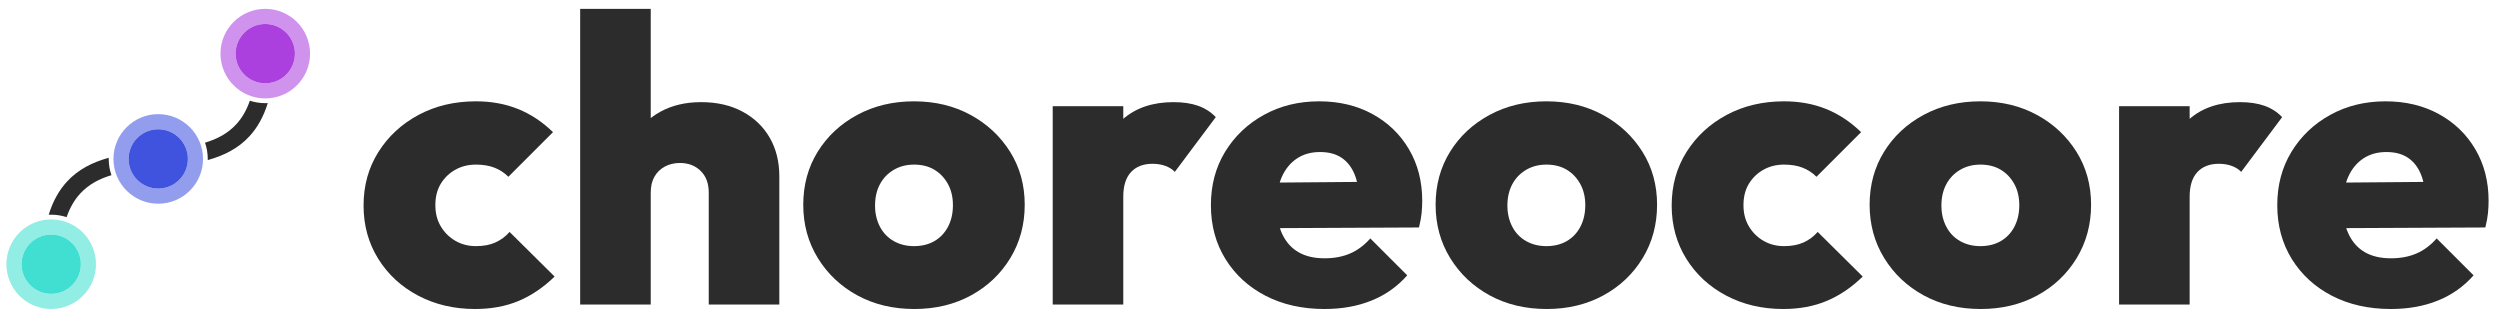
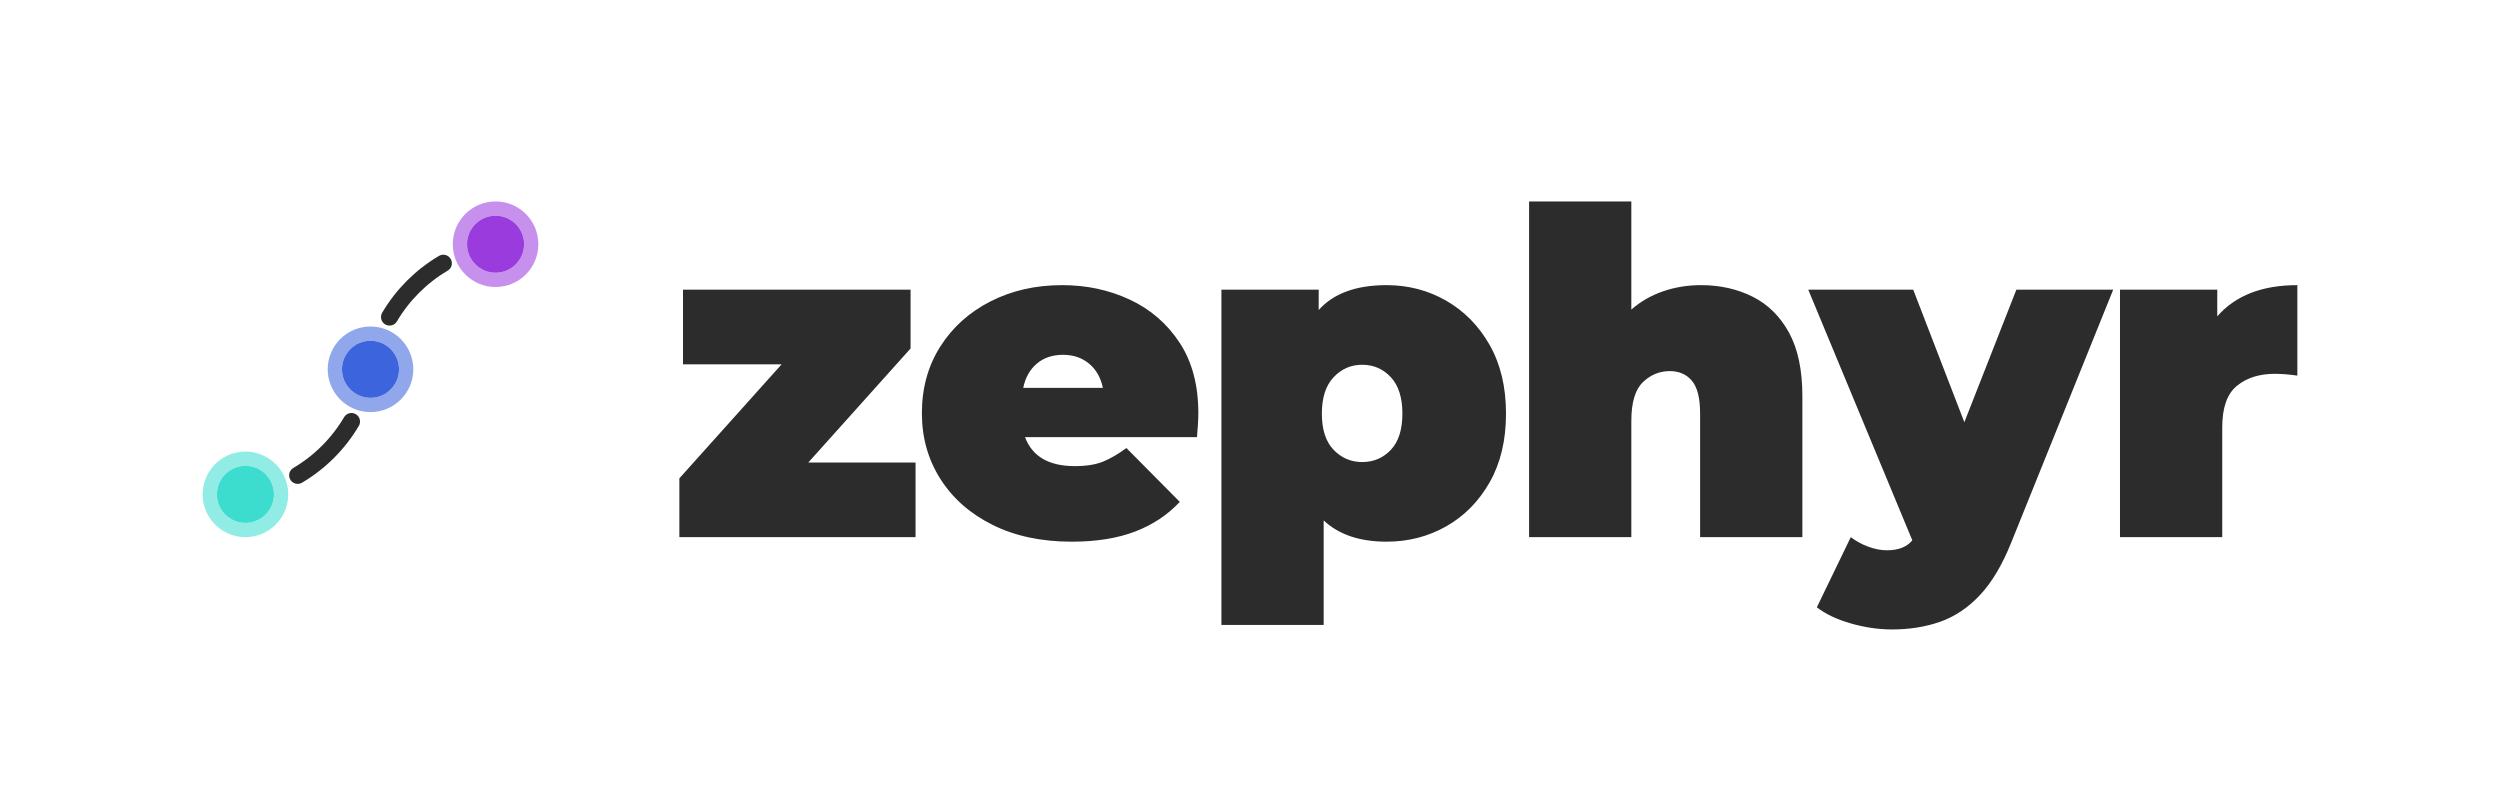
- <svg xmlns="http://www.w3.org/2000/svg" width="100%" height="100%" viewBox="0 0 15028 1942" version="1.1" xml:space="preserve" style="fill-rule:evenodd;clip-rule:evenodd;stroke-linejoin:round;stroke-miterlimit:2;">
-   <g transform="matrix(1,0,0,1,-7988.874,-3565.48)">
-     <g id="Logo_Duotone_Dark" transform="matrix(7.513501,0,0,0.970829,7988.874,3565.48)">
-       <rect x="0" y="0" width="2000" height="2000" style="fill:none;" />
-       <g transform="matrix(0.150058,0,0,1.161342,-5.545966,-177.3163)">
-         <path d="M1464.626,702.322C1441.64,776.99 1408.166,834.149 1367.649,878.489C1307.424,944.394 1230.207,982.374 1144.516,1006.17C1144.564,1004.119 1144.587,1002.062 1144.587,1000C1144.587,969.666 1139.46,940.519 1130.025,913.381C1194.058,894.277 1251.69,864.43 1297.456,814.347C1327.112,781.893 1351.296,741.066 1369.058,689.59C1394.93,698.069 1422.558,702.656 1451.249,702.656C1455.735,702.656 1460.195,702.544 1464.626,702.322ZM631.158,1086.619C567.126,1105.723 509.494,1135.57 463.728,1185.653C434.072,1218.107 409.887,1258.934 392.125,1310.41C366.254,1301.931 338.626,1297.344 309.935,1297.344C305.449,1297.344 300.989,1297.456 296.558,1297.678C319.544,1223.01 353.018,1165.851 393.535,1121.511C453.76,1055.606 530.977,1017.626 616.668,993.83C616.62,995.881 616.597,997.938 616.597,1000C616.597,1030.334 621.724,1059.481 631.158,1086.619Z" style="fill:rgb(44,44,44);" />
-         <g transform="matrix(1,0,0,1,-238.8161,-0)">
-           <g transform="matrix(0.807128,0,0,0.807128,-1510.712,50.67663)">
-             <circle cx="3965.637" cy="480.697" r="195.884" style="fill:rgb(171,64,223);" />
-           </g>
-           <g transform="matrix(0.807128,0,0,0.807128,-1510.712,50.67663)">
-             <path d="M3965.637,184.814C4128.94,184.814 4261.521,317.395 4261.521,480.697C4261.521,644 4128.94,776.581 3965.637,776.581C3802.335,776.581 3669.754,644 3669.754,480.697C3669.754,317.395 3802.335,184.814 3965.637,184.814ZM3965.637,284.814C3857.526,284.814 3769.754,372.586 3769.754,480.697C3769.754,588.809 3857.526,676.581 3965.637,676.581C4073.749,676.581 4161.521,588.809 4161.521,480.697C4161.521,372.586 4073.749,284.814 3965.637,284.814Z" style="fill:rgb(171,64,223);fill-opacity:0.57;" />
-           </g>
-         </g>
-         <g transform="matrix(1,0,0,1,-119.408,-0)">
-           <g transform="matrix(0.807128,0,0,0.807128,-2200.777,612.0157)">
-             <circle cx="3965.637" cy="480.697" r="195.884" style="fill:rgb(64,83,223);" />
-           </g>
-           <g transform="matrix(0.807128,0,0,0.807128,-2200.777,612.0157)">
-             <path d="M3965.637,184.814C4128.94,184.814 4261.521,317.395 4261.521,480.697C4261.521,644 4128.94,776.581 3965.637,776.581C3802.335,776.581 3669.754,644 3669.754,480.697C3669.754,317.395 3802.335,184.814 3965.637,184.814ZM3965.637,284.814C3857.526,284.814 3769.754,372.586 3769.754,480.697C3769.754,588.809 3857.526,676.581 3965.637,676.581C4073.749,676.581 4161.521,588.809 4161.521,480.697C4161.521,372.586 4073.749,284.814 3965.637,284.814Z" style="fill:rgb(64,83,223);fill-opacity:0.57;" />
-           </g>
-         </g>
-         <g>
-           <g transform="matrix(0.807128,0,0,0.807128,-2890.841,1173.355)">
-             <circle cx="3965.637" cy="480.697" r="195.884" style="fill:rgb(64,223,209);" />
-           </g>
-           <g transform="matrix(0.807128,0,0,0.807128,-2890.841,1173.355)">
-             <path d="M3965.637,184.814C4128.94,184.814 4261.521,317.395 4261.521,480.697C4261.521,644 4128.94,776.581 3965.637,776.581C3802.335,776.581 3669.754,644 3669.754,480.697C3669.754,317.395 3802.335,184.814 3965.637,184.814ZM3965.637,284.814C3857.526,284.814 3769.754,372.586 3769.754,480.697C3769.754,588.809 3857.526,676.581 3965.637,676.581C4073.749,676.581 4161.521,588.809 4161.521,480.697C4161.521,372.586 4073.749,284.814 3965.637,284.814Z" style="fill:rgb(64,223,209);fill-opacity:0.57;" />
-           </g>
-         </g>
-       </g>
-       <g transform="matrix(0.100892,0,0,0.780827,-484.9793,86.64623)">
-         <path d="M8574.445,2339.356C8407.189,2339.356 8256.552,2303.975 8122.533,2233.212C7988.514,2162.45 7882.907,2064.885 7805.712,1940.515C7728.517,1816.145 7689.919,1675.694 7689.919,1519.159C7689.919,1360.481 7729.053,1218.957 7807.32,1094.587C7885.587,970.218 7991.73,872.116 8125.749,800.282C8259.768,728.448 8411.477,692.53 8580.877,692.53C8703.103,692.53 8814.607,712.901 8915.389,753.643C9016.171,794.385 9108.376,855.498 9192.004,936.981L8838.194,1290.791C8806.029,1258.627 8769.04,1234.503 8727.226,1218.421C8685.412,1202.339 8636.629,1194.297 8580.877,1194.297C8520.837,1194.297 8466.693,1207.699 8418.446,1234.503C8370.2,1261.307 8331.602,1298.296 8302.654,1345.471C8273.706,1392.646 8259.232,1449.47 8259.232,1515.943C8259.232,1580.272 8273.706,1636.56 8302.654,1684.807C8331.602,1733.054 8370.2,1771.115 8418.446,1798.991C8466.693,1826.867 8520.837,1840.805 8580.877,1840.805C8640.918,1840.805 8692.381,1831.156 8735.267,1811.857C8778.153,1792.558 8815.679,1764.682 8847.843,1728.229L9204.87,2082.039C9116.953,2167.811 9022.068,2232.14 8920.213,2275.026C8818.359,2317.912 8703.103,2339.356 8574.445,2339.356Z" style="fill:rgb(44,44,44);fill-rule:nonzero;" />
-         <path d="M10427.123,2303.975L10427.123,1416.233C10427.123,1343.327 10405.68,1285.966 10362.794,1244.153C10319.908,1202.339 10265.228,1181.432 10198.754,1181.432C10153.724,1181.432 10113.518,1191.081 10078.137,1210.38C10042.756,1229.678 10015.416,1256.482 9996.118,1290.791C9976.819,1325.1 9967.17,1366.914 9967.17,1416.233L9748.451,1313.306C9748.451,1186.792 9774.718,1077.969 9827.254,986.836C9879.789,895.703 9952.16,824.941 10044.365,774.55C10136.57,724.159 10243.785,698.963 10366.01,698.963C10492.524,698.963 10602.42,724.159 10695.697,774.55C10788.974,824.941 10860.808,894.095 10911.199,982.011C10961.59,1069.928 10986.786,1171.782 10986.786,1287.575L10986.786,2303.975L10427.123,2303.975ZM9407.506,2303.975L9407.506,-40.821L9967.17,-40.821L9967.17,2303.975L9407.506,2303.975Z" style="fill:rgb(44,44,44);fill-rule:nonzero;" />
-         <path d="M12057.866,2339.356C11888.466,2339.356 11737.828,2303.438 11605.954,2231.604C11474.079,2159.77 11369.544,2061.132 11292.349,1935.69C11215.154,1810.249 11176.557,1669.261 11176.557,1512.727C11176.557,1356.192 11214.618,1216.277 11290.741,1092.979C11366.864,969.682 11471.399,872.116 11604.345,800.282C11737.292,728.448 11887.393,692.53 12054.649,692.53C12221.905,692.53 12371.47,728.448 12503.345,800.282C12635.219,872.116 12739.754,969.682 12816.949,1092.979C12894.144,1216.277 12932.741,1356.192 12932.741,1512.727C12932.741,1669.261 12894.68,1810.249 12818.557,1935.69C12742.434,2061.132 12638.436,2159.77 12506.561,2231.604C12374.686,2303.438 12225.121,2339.356 12057.866,2339.356ZM12054.649,1840.805C12116.834,1840.805 12170.978,1827.403 12217.08,1800.599C12263.183,1773.795 12299.1,1735.734 12324.831,1686.415C12350.563,1637.096 12363.429,1580.272 12363.429,1515.943C12363.429,1451.614 12350.027,1395.326 12323.223,1347.079C12296.419,1298.832 12260.502,1261.307 12215.472,1234.503C12170.441,1207.699 12116.834,1194.297 12054.649,1194.297C11994.609,1194.297 11941.001,1208.235 11893.826,1236.111C11846.652,1263.987 11810.199,1302.049 11784.467,1350.296C11758.735,1398.542 11745.869,1454.83 11745.869,1519.159C11745.869,1581.344 11758.735,1637.096 11784.467,1686.415C11810.199,1735.734 11846.652,1773.795 11893.826,1800.599C11941.001,1827.403 11994.609,1840.805 12054.649,1840.805Z" style="fill:rgb(44,44,44);fill-rule:nonzero;" />
-         <path d="M13154.677,2303.975L13154.677,731.128L13714.34,731.128L13714.34,2303.975L13154.677,2303.975ZM13714.34,1448.397L13463.456,1236.111C13525.641,1058.134 13608.197,924.115 13711.124,834.054C13814.05,743.994 13948.069,698.963 14113.18,698.963C14188.231,698.963 14253.096,708.613 14307.776,727.911C14362.456,747.21 14409.094,777.23 14447.692,817.972L14122.83,1252.194C14105.675,1232.895 14081.552,1217.349 14050.46,1205.555C14019.367,1193.761 13984.522,1187.865 13945.925,1187.865C13873.018,1187.865 13816.194,1209.844 13775.453,1253.802C13734.711,1297.76 13714.34,1362.625 13714.34,1448.397Z" style="fill:rgb(44,44,44);fill-rule:nonzero;" />
-         <path d="M15309.702,2339.356C15133.869,2339.356 14978.407,2304.511 14843.316,2234.821C14708.225,2165.131 14602.082,2068.101 14524.887,1943.732C14447.692,1819.362 14409.094,1676.766 14409.094,1515.943C14409.094,1357.265 14446.62,1216.277 14521.67,1092.979C14596.721,969.682 14699.111,872.116 14828.842,800.282C14958.572,728.448 15104.921,692.53 15267.888,692.53C15426.566,692.53 15567.554,726.303 15690.852,793.849C15814.149,861.394 15910.643,954.672 15980.333,1073.68C16050.023,1192.689 16084.867,1328.316 16084.867,1480.562C16084.867,1512.727 16083.259,1545.427 16080.043,1578.664C16076.826,1611.901 16069.857,1649.962 16059.136,1692.848L14672.844,1699.281L14672.844,1339.038L15837.2,1329.389L15586.317,1486.995C15584.173,1399.078 15571.307,1326.708 15547.719,1269.884C15524.132,1213.06 15489.823,1169.638 15444.793,1139.618C15399.763,1109.597 15342.938,1094.587 15274.321,1094.587C15203.559,1094.587 15142.446,1111.742 15090.983,1146.051C15039.52,1180.359 14999.85,1228.606 14971.974,1290.791C14944.098,1352.976 14930.16,1428.027 14930.16,1515.943C14930.16,1606.004 14945.17,1682.663 14975.19,1745.92C15005.211,1809.176 15048.097,1856.887 15103.849,1889.052C15159.601,1921.216 15228.218,1937.299 15309.702,1937.299C15386.897,1937.299 15454.978,1924.433 15513.947,1898.701C15572.915,1872.97 15625.987,1833.3 15673.161,1779.692L15965.859,2072.39C15888.664,2160.306 15794.85,2226.78 15684.419,2271.81C15573.987,2316.84 15449.081,2339.356 15309.702,2339.356Z" style="fill:rgb(44,44,44);fill-rule:nonzero;" />
-         <path d="M17072.319,2339.356C16902.919,2339.356 16752.282,2303.438 16620.407,2231.604C16488.533,2159.77 16383.998,2061.132 16306.803,1935.69C16229.608,1810.249 16191.01,1669.261 16191.01,1512.727C16191.01,1356.192 16229.072,1216.277 16305.195,1092.979C16381.317,969.682 16485.852,872.116 16618.799,800.282C16751.746,728.448 16901.847,692.53 17069.103,692.53C17236.358,692.53 17385.924,728.448 17517.798,800.282C17649.673,872.116 17754.208,969.682 17831.403,1092.979C17908.598,1216.277 17947.195,1356.192 17947.195,1512.727C17947.195,1669.261 17909.134,1810.249 17833.011,1935.69C17756.888,2061.132 17652.889,2159.77 17521.015,2231.604C17389.14,2303.438 17239.575,2339.356 17072.319,2339.356ZM17069.103,1840.805C17131.288,1840.805 17185.431,1827.403 17231.534,1800.599C17277.636,1773.795 17313.553,1735.734 17339.285,1686.415C17365.017,1637.096 17377.882,1580.272 17377.882,1515.943C17377.882,1451.614 17364.481,1395.326 17337.677,1347.079C17310.873,1298.832 17274.956,1261.307 17229.926,1234.503C17184.895,1207.699 17131.288,1194.297 17069.103,1194.297C17009.062,1194.297 16955.455,1208.235 16908.28,1236.111C16861.105,1263.987 16824.652,1302.049 16798.921,1350.296C16773.189,1398.542 16760.323,1454.83 16760.323,1519.159C16760.323,1581.344 16773.189,1637.096 16798.921,1686.415C16824.652,1735.734 16861.105,1773.795 16908.28,1800.599C16955.455,1827.403 17009.062,1840.805 17069.103,1840.805Z" style="fill:rgb(44,44,44);fill-rule:nonzero;" />
-         <path d="M18947.513,2339.356C18780.257,2339.356 18629.62,2303.975 18495.601,2233.212C18361.582,2162.45 18255.975,2064.885 18178.78,1940.515C18101.585,1816.145 18062.987,1675.694 18062.987,1519.159C18062.987,1360.481 18102.121,1218.957 18180.388,1094.587C18258.655,970.218 18364.798,872.116 18498.817,800.282C18632.836,728.448 18784.546,692.53 18953.946,692.53C19076.171,692.53 19187.675,712.901 19288.457,753.643C19389.239,794.385 19481.444,855.498 19565.072,936.981L19211.262,1290.791C19179.097,1258.627 19142.108,1234.503 19100.294,1218.421C19058.48,1202.339 19009.697,1194.297 18953.946,1194.297C18893.905,1194.297 18839.761,1207.699 18791.515,1234.503C18743.268,1261.307 18704.67,1298.296 18675.722,1345.471C18646.774,1392.646 18632.3,1449.47 18632.3,1515.943C18632.3,1580.272 18646.774,1636.56 18675.722,1684.807C18704.67,1733.054 18743.268,1771.115 18791.515,1798.991C18839.761,1826.867 18893.905,1840.805 18953.946,1840.805C19013.986,1840.805 19065.449,1831.156 19108.335,1811.857C19151.221,1792.558 19188.747,1764.682 19220.911,1728.229L19577.938,2082.039C19490.021,2167.811 19395.136,2232.14 19293.282,2275.026C19191.427,2317.912 19076.171,2339.356 18947.513,2339.356Z" style="fill:rgb(44,44,44);fill-rule:nonzero;" />
-         <path d="M20513.926,2339.356C20344.526,2339.356 20193.889,2303.438 20062.014,2231.604C19930.14,2159.77 19825.605,2061.132 19748.41,1935.69C19671.215,1810.249 19632.618,1669.261 19632.618,1512.727C19632.618,1356.192 19670.679,1216.277 19746.802,1092.979C19822.925,969.682 19927.459,872.116 20060.406,800.282C20193.353,728.448 20343.454,692.53 20510.71,692.53C20677.966,692.53 20827.531,728.448 20959.405,800.282C21091.28,872.116 21195.815,969.682 21273.01,1092.979C21350.205,1216.277 21388.802,1356.192 21388.802,1512.727C21388.802,1669.261 21350.741,1810.249 21274.618,1935.69C21198.495,2061.132 21094.496,2159.77 20962.622,2231.604C20830.747,2303.438 20681.182,2339.356 20513.926,2339.356ZM20510.71,1840.805C20572.895,1840.805 20627.038,1827.403 20673.141,1800.599C20719.243,1773.795 20755.16,1735.734 20780.892,1686.415C20806.624,1637.096 20819.49,1580.272 20819.49,1515.943C20819.49,1451.614 20806.088,1395.326 20779.284,1347.079C20752.48,1298.832 20716.563,1261.307 20671.533,1234.503C20626.502,1207.699 20572.895,1194.297 20510.71,1194.297C20450.669,1194.297 20397.062,1208.235 20349.887,1236.111C20302.712,1263.987 20266.259,1302.049 20240.528,1350.296C20214.796,1398.542 20201.93,1454.83 20201.93,1519.159C20201.93,1581.344 20214.796,1637.096 20240.528,1686.415C20266.259,1735.734 20302.712,1773.795 20349.887,1800.599C20397.062,1827.403 20450.669,1840.805 20510.71,1840.805Z" style="fill:rgb(44,44,44);fill-rule:nonzero;" />
-         <path d="M21610.738,2303.975L21610.738,731.128L22170.401,731.128L22170.401,2303.975L21610.738,2303.975ZM22170.401,1448.397L21919.517,1236.111C21981.702,1058.134 22064.258,924.115 22167.184,834.054C22270.111,743.994 22404.13,698.963 22569.241,698.963C22644.292,698.963 22709.157,708.613 22763.837,727.911C22818.516,747.21 22865.155,777.23 22903.753,817.972L22578.891,1252.194C22561.736,1232.895 22537.613,1217.349 22506.52,1205.555C22475.428,1193.761 22440.583,1187.865 22401.986,1187.865C22329.079,1187.865 22272.255,1209.844 22231.513,1253.802C22190.772,1297.76 22170.401,1362.625 22170.401,1448.397Z" style="fill:rgb(44,44,44);fill-rule:nonzero;" />
-         <path d="M23765.763,2339.356C23589.93,2339.356 23434.468,2304.511 23299.377,2234.821C23164.285,2165.131 23058.142,2068.101 22980.947,1943.732C22903.753,1819.362 22865.155,1676.766 22865.155,1515.943C22865.155,1357.265 22902.68,1216.277 22977.731,1092.979C23052.782,969.682 23155.172,872.116 23284.902,800.282C23414.633,728.448 23560.982,692.53 23723.949,692.53C23882.627,692.53 24023.615,726.303 24146.912,793.849C24270.21,861.394 24366.704,954.672 24436.393,1073.68C24506.083,1192.689 24540.928,1328.316 24540.928,1480.562C24540.928,1512.727 24539.32,1545.427 24536.104,1578.664C24532.887,1611.901 24525.918,1649.962 24515.197,1692.848L23128.904,1699.281L23128.904,1339.038L24293.261,1329.389L24042.378,1486.995C24040.233,1399.078 24027.368,1326.708 24003.78,1269.884C23980.193,1213.06 23945.884,1169.638 23900.854,1139.618C23855.823,1109.597 23798.999,1094.587 23730.382,1094.587C23659.619,1094.587 23598.507,1111.742 23547.044,1146.051C23495.58,1180.359 23455.911,1228.606 23428.035,1290.791C23400.159,1352.976 23386.221,1428.027 23386.221,1515.943C23386.221,1606.004 23401.231,1682.663 23431.251,1745.92C23461.271,1809.176 23504.157,1856.887 23559.909,1889.052C23615.661,1921.216 23684.279,1937.299 23765.763,1937.299C23842.957,1937.299 23911.039,1924.433 23970.007,1898.701C24028.976,1872.97 24082.047,1833.3 24129.222,1779.692L24421.919,2072.39C24344.724,2160.306 24250.911,2226.78 24140.48,2271.81C24030.048,2316.84 23905.142,2339.356 23765.763,2339.356Z" style="fill:rgb(44,44,44);fill-rule:nonzero;" />
-       </g>
-     </g>
+ <svg xmlns="http://www.w3.org/2000/svg" viewBox="0 0 892.73 286.19" width="893" height="286">
+   <g transform="translate(87.296,87.296) scale(1.0197)">
+     <path d="M18.320,81.002A53.398,53.398 0 0,0 37.161,62.161" fill="none" stroke="#2C2C2C" stroke-width="6.0" stroke-linecap="round" />
+     <path d="M50.520,25.520A53.398,53.398 0 0,1 69.361,6.679" fill="none" stroke="#2C2C2C" stroke-width="6.0" stroke-linecap="round" />
+     <path d="M-15.000,87.681a15.0,15.0 0 1,0 30.0,0a15.0,15.0 0 1,0 -30.0,0zM-10.000,87.681a10.0,10.0 0 1,1 20.0,0a10.0,10.0 0 1,1 -20.0,0z" fill="#3CDDCF" fill-opacity="0.57" fill-rule="evenodd" />
+     <circle cx="0.000" cy="87.681" r="10.0" fill="#3CDDCF" />
+     <path d="M28.841,43.841a15.0,15.0 0 1,0 30.0,0a15.0,15.0 0 1,0 -30.0,0zM33.841,43.841a10.0,10.0 0 1,1 20.0,0a10.0,10.0 0 1,1 -20.0,0z" fill="#3C64DD" fill-opacity="0.57" fill-rule="evenodd" />
+     <circle cx="43.841" cy="43.841" r="10.0" fill="#3C64DD" />
+     <path d="M72.681,0.000a15.0,15.0 0 1,0 30.0,0a15.0,15.0 0 1,0 -30.0,0zM77.681,0.000a10.0,10.0 0 1,1 20.0,0a10.0,10.0 0 1,1 -20.0,0z" fill="#9A3CDD" fill-opacity="0.57" fill-rule="evenodd" />
+     <circle cx="87.681" cy="0.000" r="10.0" fill="#9A3CDD" />
  </g>
+   <path d="M30 0V-130L256 -382H38V-547H541V-417L315 -165H552V0Z M897.0 10Q797.0 10 722.5 -27.0Q648.0 -64 607.0 -128.5Q566.0 -193 566.0 -274Q566.0 -357 606.5 -421.0Q647.0 -485 717.5 -521.0Q788.0 -557 876.0 -557Q957.0 -557 1025.5 -525.0Q1094.0 -493 1135.5 -430.0Q1177.0 -367 1177.0 -274Q1177.0 -262 1176.0 -247.5Q1175.0 -233 1174.0 -221H794.0Q818.0 -157 904.0 -157Q942.0 -157 966.5 -167.0Q991.0 -177 1018.0 -197L1136.0 -78Q1096.0 -35 1037.5 -12.5Q979.0 10 897.0 10ZM790.0 -330H966.0Q959.0 -364 935.5 -383.5Q912.0 -403 878.0 -403Q843.0 -403 820.0 -383.5Q797.0 -364 790.0 -330Z M1593.0 10Q1504.0 10 1454.0 -37V194H1228.0V-547H1443.0V-502Q1492.0 -557 1593.0 -557Q1665.0 -557 1725.0 -522.5Q1785.0 -488 1821.0 -424.5Q1857.0 -361 1857.0 -273Q1857.0 -185 1821.0 -121.5Q1785.0 -58 1725.0 -24.0Q1665.0 10 1593.0 10ZM1539.0 -166Q1577.0 -166 1602.5 -193.0Q1628.0 -220 1628.0 -273Q1628.0 -326 1602.5 -353.5Q1577.0 -381 1539.0 -381Q1502.0 -381 1476.0 -353.5Q1450.0 -326 1450.0 -273Q1450.0 -220 1476.0 -193.0Q1502.0 -166 1539.0 -166Z M1908.0 0V-742H2134.0V-503Q2165.0 -530 2204.5 -543.5Q2244.0 -557 2288.0 -557Q2351.0 -557 2402.0 -531.5Q2453.0 -506 2482.5 -452.0Q2512.0 -398 2512.0 -312V0H2286.0V-273Q2286.0 -324 2268.0 -345.5Q2250.0 -367 2219.0 -367Q2185.0 -367 2159.5 -342.5Q2134.0 -318 2134.0 -257V0Z M2710.0 204Q2665.0 204 2618.5 190.5Q2572.0 177 2544.0 155L2619.0 0Q2636.0 13 2657.5 21.0Q2679.0 29 2699.0 29Q2737.0 29 2755.0 7L2525.0 -547H2757.0L2870.0 -254L2985.0 -547H3199.0L2974.0 11Q2944.0 86 2904.5 128.0Q2865.0 170 2816.5 187.0Q2768.0 204 2710.0 204Z M3214.0 0V-547H3429.0V-488Q3489.0 -557 3606.0 -557V-357Q3579.0 -361 3556.0 -361Q3505.0 -361 3472.5 -334.5Q3440.0 -308 3440.0 -243V0Z" fill="#2C2C2C" transform="translate(237.548,192.000) scale(0.161725)" />
</svg>
